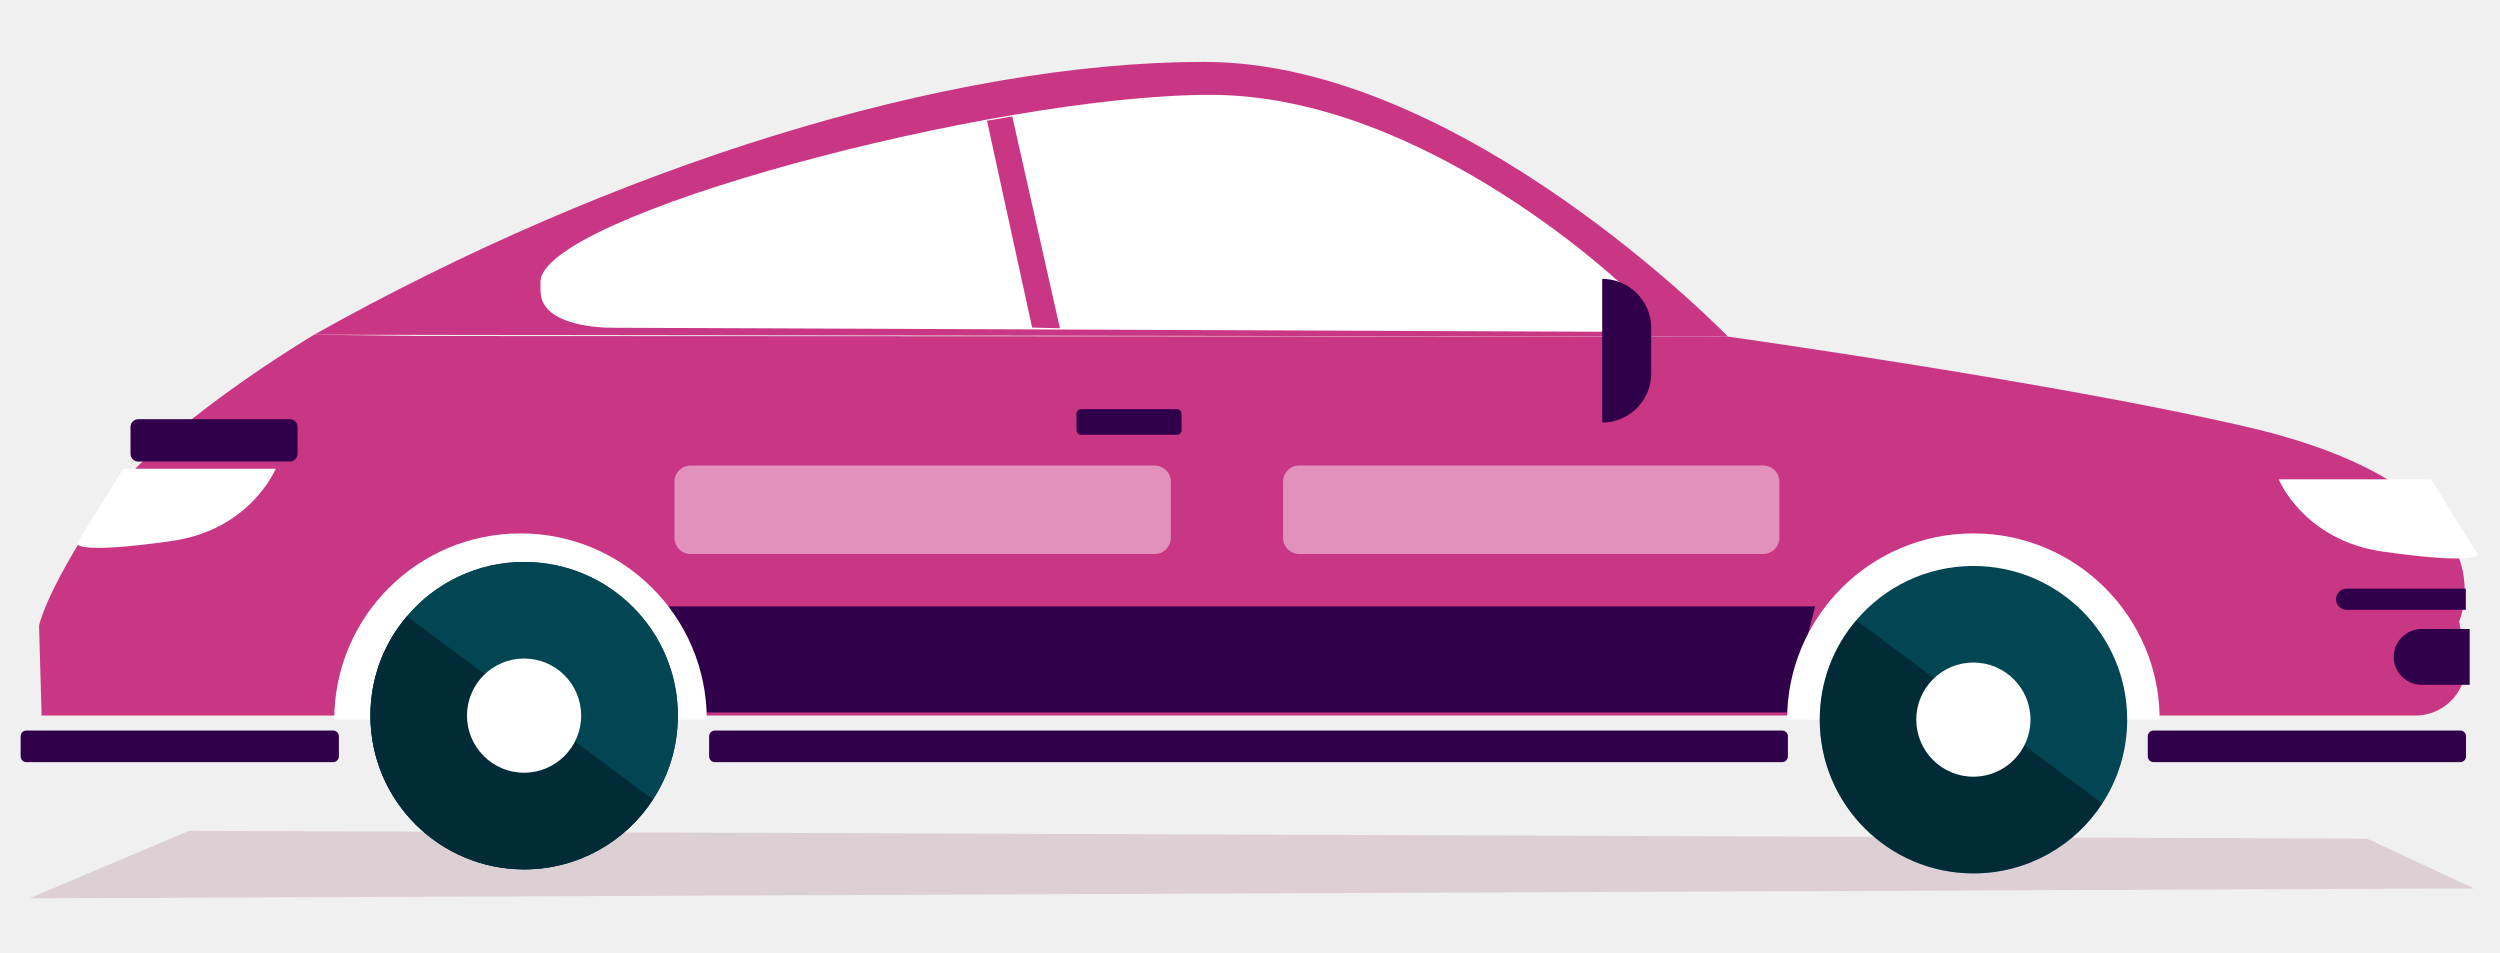
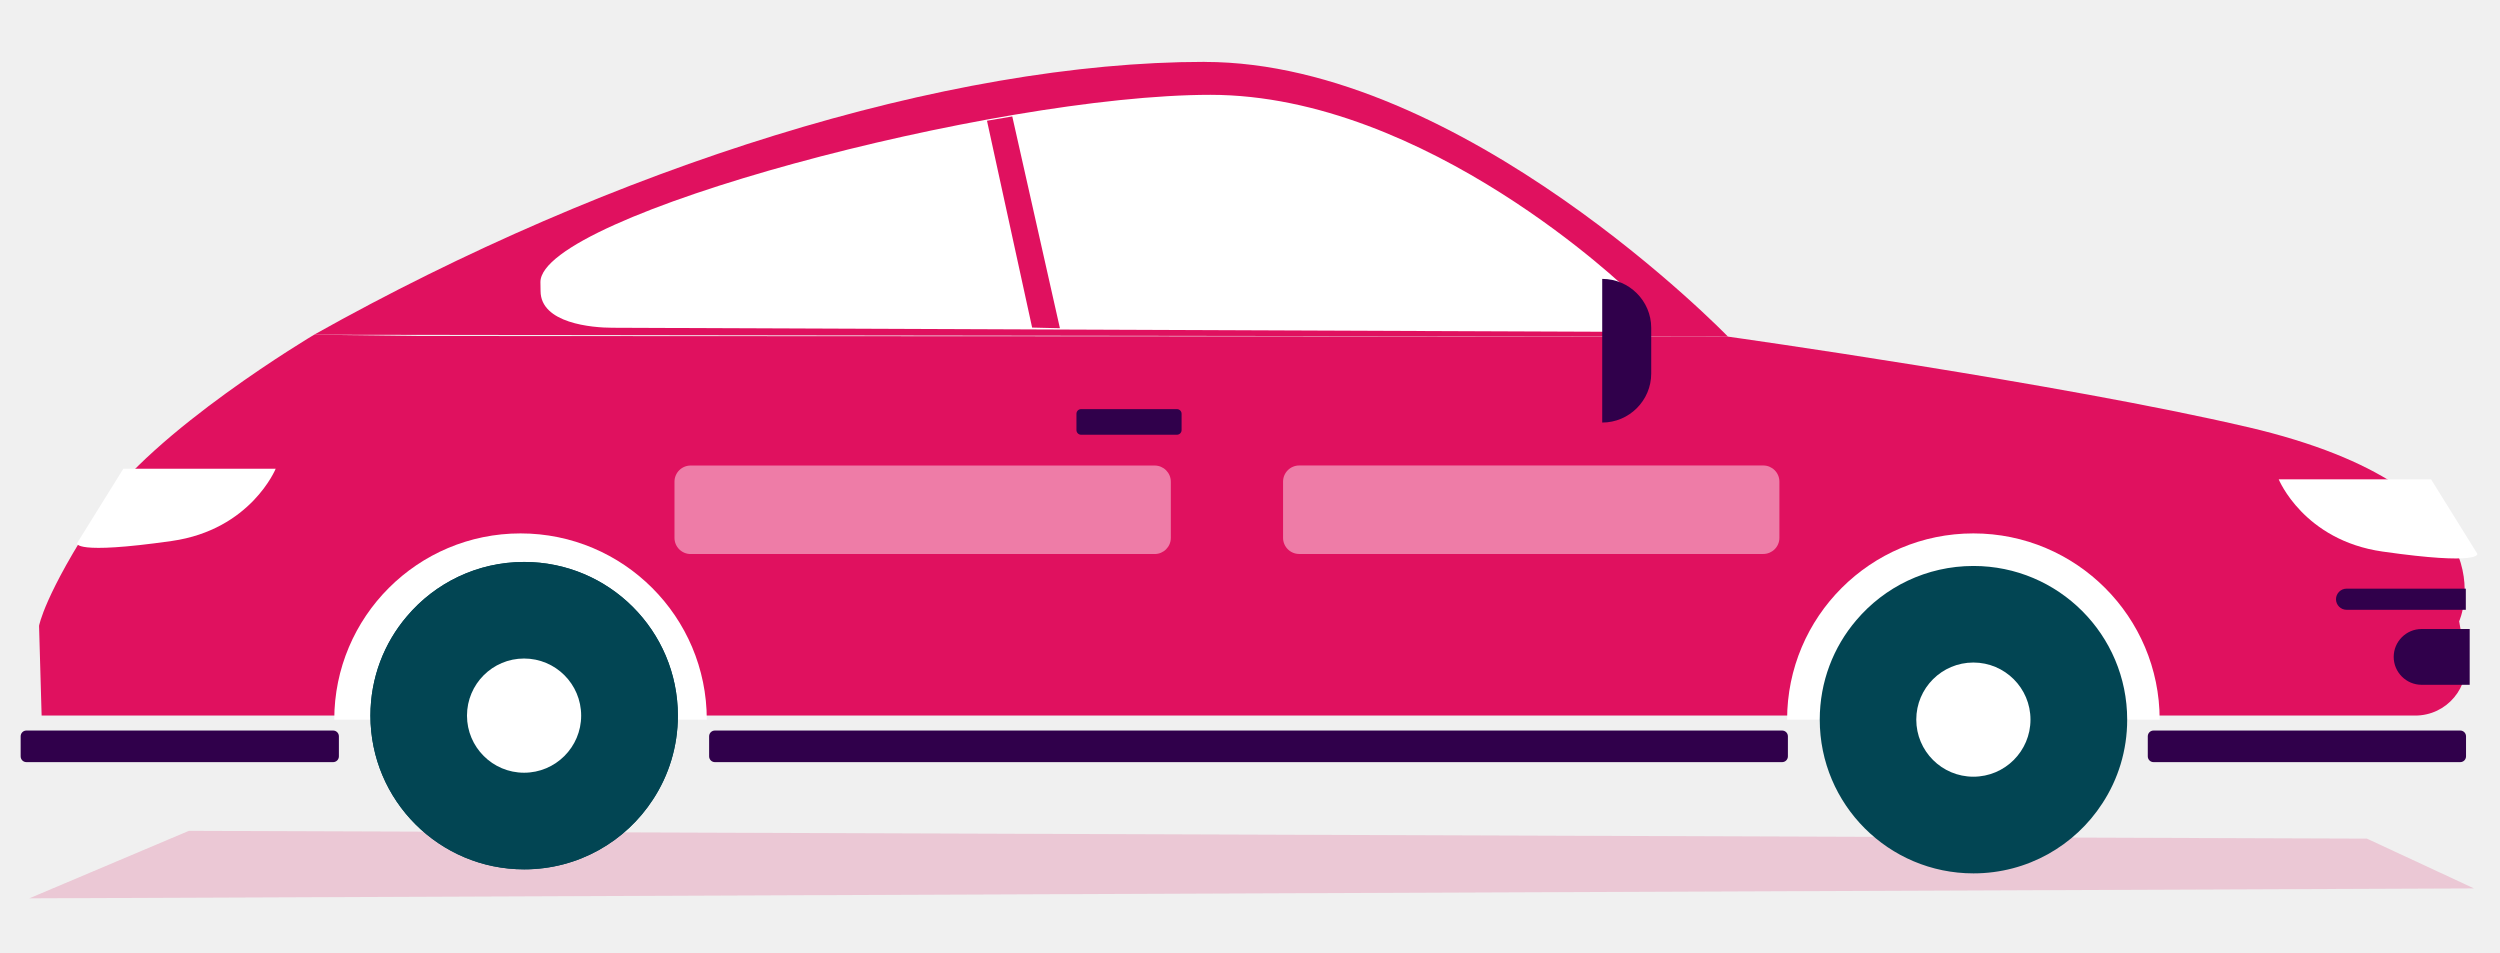
<svg xmlns="http://www.w3.org/2000/svg" width="84" height="32" viewBox="0 0 88 30" fill="none">
  <g style="mix-blend-mode:multiply" opacity="0.18">
-     <path d="M1.031 29.86L87.085 29.51L83.315 27.758L6.647 27.484L1.031 29.86Z" fill="#8F4160" />
+     <path d="M1.031 29.86L87.085 29.51L83.315 27.758L6.647 27.484L1.031 29.86Z" fill="#e0115f" />
  </g>
-   <path d="M42.406 0.416C33.339 0.416 21.595 4.106 11.055 10.02L60.825 10.088C60.825 10.088 51.473 0.418 42.406 0.418V0.416Z" fill="#c93684" />
-   <path d="M79.112 13.271C72.577 11.741 60.829 10.088 60.829 10.088L14.647 10.065L11.058 10.02C11.058 10.02 5.347 13.406 3.451 16.294C1.556 19.183 1.375 20.267 1.375 20.267L1.465 23.426H85.016C86.128 23.426 86.971 22.422 86.777 21.326L86.562 20.108C86.562 20.108 88.66 15.504 79.114 13.27L79.112 13.271Z" fill="#c93684" />
+   <path d="M42.406 0.416C33.339 0.416 21.595 4.106 11.055 10.02L60.825 10.088C60.825 10.088 51.473 0.418 42.406 0.418V0.416Z" fill="#e0115f" />
+   <path d="M79.112 13.271C72.577 11.741 60.829 10.088 60.829 10.088L14.647 10.065L11.058 10.02C11.058 10.02 5.347 13.406 3.451 16.294C1.556 19.183 1.375 20.267 1.375 20.267L1.465 23.426H85.016C86.128 23.426 86.971 22.422 86.777 21.326L86.562 20.108C86.562 20.108 88.66 15.504 79.114 13.27L79.112 13.271Z" fill="#e0115f" />
  <path d="M41.427 12.639H38.055C37.964 12.639 37.891 12.712 37.891 12.803V13.377C37.891 13.468 37.964 13.541 38.055 13.541H41.427C41.518 13.541 41.592 13.468 41.592 13.377V12.803C41.592 12.712 41.518 12.639 41.427 12.639Z" fill="#30004B" />
  <path d="M85.24 20.379C84.7 20.379 84.258 20.821 84.258 21.361C84.258 21.901 84.7 22.343 85.24 22.343H86.933V20.379H85.24Z" fill="#30004B" />
  <path d="M86.797 18.959H82.599C82.394 18.959 82.227 19.127 82.227 19.331C82.227 19.535 82.394 19.703 82.599 19.703H86.797V18.959Z" fill="#30004B" />
-   <path d="M62.94 23.317H24.407L23.453 19.584H63.893L62.94 23.317Z" fill="#30004B" />
+   <path d="M62.94 23.317H24.407L23.453 19.584H63.893L62.94 23.317Z" fill="#e0115f" />
  <path d="M62.731 23.953H25.164C25.052 23.953 24.961 24.044 24.961 24.156V24.862C24.961 24.974 25.052 25.065 25.164 25.065H62.731C62.843 25.065 62.934 24.974 62.934 24.862V24.156C62.934 24.044 62.843 23.953 62.731 23.953Z" fill="#30004B" />
  <path d="M11.726 23.953H0.929C0.817 23.953 0.727 24.044 0.727 24.156V24.862C0.727 24.974 0.817 25.065 0.929 25.065H11.726C11.838 25.065 11.929 24.974 11.929 24.862V24.156C11.929 24.044 11.838 23.953 11.726 23.953Z" fill="#30004B" />
  <path d="M86.601 23.953H75.804C75.692 23.953 75.602 24.044 75.602 24.156V24.862C75.602 24.974 75.692 25.065 75.804 25.065H86.601C86.713 25.065 86.804 24.974 86.804 24.862V24.156C86.804 24.044 86.713 23.953 86.601 23.953Z" fill="#30004B" />
  <path d="M4.341 14.738H9.704C9.704 14.738 8.83 16.883 6.049 17.28C2.574 17.776 2.712 17.36 2.712 17.36L4.341 14.738Z" fill="white" />
  <path d="M85.574 15.111H80.211C80.211 15.111 81.085 17.256 83.866 17.653C87.341 18.149 87.203 17.733 87.203 17.733L85.574 15.111Z" fill="white" />
  <path opacity="0.45" d="M62.066 14.623H45.733C45.419 14.623 45.164 14.878 45.164 15.192V17.17C45.164 17.484 45.419 17.738 45.733 17.738H62.066C62.38 17.738 62.635 17.484 62.635 17.17V15.192C62.635 14.878 62.38 14.623 62.066 14.623Z" fill="white" />
  <path opacity="0.45" d="M40.644 14.625H24.311C23.997 14.625 23.742 14.88 23.742 15.194V17.172C23.742 17.486 23.997 17.74 24.311 17.74H40.644C40.958 17.74 41.213 17.486 41.213 17.172V15.194C41.213 14.88 40.958 14.625 40.644 14.625Z" fill="white" />
  <path d="M56.998 9.918L21.558 9.775C20.846 9.775 19.028 9.62 19.028 8.481L19.023 8.168C19.023 5.821 34.994 1.576 42.608 1.576C50.221 1.576 57.335 8.481 57.335 8.481C57.335 8.458 56.998 9.883 56.998 9.918Z" fill="white" />
-   <path d="M35.632 2.336L37.309 9.792L36.331 9.769L34.742 2.488L35.632 2.336Z" fill="#c93684" />
+   <path d="M35.632 2.336L37.309 9.792L36.331 9.769L34.742 2.488L35.632 2.336Z" fill="#e0115f" />
  <path d="M56.398 8.055V13.112C57.347 13.112 58.123 12.336 58.123 11.387V9.779C58.123 8.831 57.347 8.055 56.398 8.055Z" fill="#30004B" />
-   <path d="M10.202 12.994H4.866C4.716 12.994 4.594 13.116 4.594 13.267V14.212C4.594 14.363 4.716 14.485 4.866 14.485H10.202C10.352 14.485 10.474 14.363 10.474 14.212V13.267C10.474 13.116 10.352 12.994 10.202 12.994Z" fill="#30004B" />
+   <path d="M10.202 12.994H4.866C4.716 12.994 4.594 13.116 4.594 13.267V14.212C4.594 14.363 4.716 14.485 4.866 14.485H10.202C10.352 14.485 10.474 14.363 10.474 14.212V13.267C10.474 13.116 10.352 12.994 10.202 12.994Z" fill="oklch(68.1% 0.162 75.834)" />
  <path d="M62.906 23.57C62.906 19.948 65.843 17.014 69.463 17.014C73.084 17.014 76.02 19.95 76.02 23.57" fill="white" />
  <path d="M74.877 23.57C74.877 24.658 74.557 25.672 74.002 26.518C73.041 28.002 71.367 28.981 69.466 28.981C66.478 28.981 64.055 26.557 64.055 23.57C64.055 22.237 64.536 21.014 65.339 20.073C66.329 18.901 67.815 18.16 69.466 18.16C72.455 18.16 74.877 20.583 74.877 23.57Z" fill="#024553" />
  <g style="mix-blend-mode:multiply" opacity="0.49">
-     <path d="M74.002 26.519C73.041 28.003 71.367 28.981 69.466 28.981C66.478 28.981 64.055 26.558 64.055 23.571C64.055 22.238 64.536 21.015 65.339 20.074L68.087 22.116L71.258 24.479L74.001 26.52L74.002 26.519Z" fill="#024553" />
+     <path d="M74.002 26.519C73.041 28.003 71.367 28.981 69.466 28.981C66.478 28.981 64.055 26.558 64.055 23.571C64.055 22.238 64.536 21.015 65.339 20.074L68.087 22.116L71.258 24.479L74.001 26.52L74.002 26.519Z" fill="oklch(68.1% 0.162 75.834)" />
  </g>
  <path d="M71.473 23.568C71.473 24.679 70.572 25.578 69.463 25.578C68.354 25.578 67.453 24.679 67.453 23.568C67.453 22.458 68.353 21.559 69.463 21.559C70.573 21.559 71.473 22.458 71.473 23.568Z" fill="white" />
  <path d="M11.766 23.57C11.766 19.948 14.702 17.014 18.323 17.014C21.943 17.014 24.879 19.95 24.879 23.57" fill="white" />
  <path d="M23.861 23.428C23.861 24.516 23.541 25.529 22.987 26.375C22.026 27.859 20.352 28.838 18.451 28.838C15.462 28.838 13.039 26.415 13.039 23.428C13.039 22.094 13.521 20.872 14.324 19.931C15.313 18.759 16.799 18.018 18.451 18.018C21.439 18.018 23.861 20.441 23.861 23.428Z" fill="#024553" />
  <g style="mix-blend-mode:multiply" opacity="0.49">
-     <path d="M22.987 26.374C22.026 27.858 20.352 28.837 18.451 28.837C15.462 28.837 13.039 26.414 13.039 23.427C13.039 22.093 13.521 20.87 14.324 19.93L17.071 21.971L20.242 24.334L22.985 26.376L22.987 26.374Z" fill="#024553" />
+     <path d="M22.987 26.374C22.026 27.858 20.352 28.837 18.451 28.837C15.462 28.837 13.039 26.414 13.039 23.427C13.039 22.093 13.521 20.87 14.324 19.93L17.071 21.971L20.242 24.334L22.985 26.376L22.987 26.374Z" fill="oklch(68.1% 0.162 75.834)" />
  </g>
  <path d="M20.457 23.424C20.457 24.534 19.556 25.434 18.447 25.434C17.339 25.434 16.438 24.534 16.438 23.424C16.438 22.314 17.337 21.414 18.447 21.414C19.558 21.414 20.457 22.314 20.457 23.424Z" fill="white" />
  <path d="M23.861 23.43C23.861 24.518 23.541 25.531 22.987 26.377C22.026 27.861 20.352 28.84 18.451 28.84C15.462 28.84 13.039 26.417 13.039 23.43C13.039 22.096 13.521 20.873 14.324 19.933C15.313 18.761 16.799 18.02 18.451 18.02C21.439 18.02 23.861 20.443 23.861 23.43Z" fill="#024553" />
  <g style="mix-blend-mode:multiply" opacity="0.49">
-     <path d="M22.987 26.378C22.026 27.862 20.352 28.841 18.451 28.841C15.462 28.841 13.039 26.418 13.039 23.431C13.039 22.097 13.521 20.874 14.324 19.934L17.071 21.975L20.242 24.338L22.985 26.38L22.987 26.378Z" fill="#024553" />
+     <path d="M22.987 26.378C22.026 27.862 20.352 28.841 18.451 28.841C15.462 28.841 13.039 26.418 13.039 23.431C13.039 22.097 13.521 20.874 14.324 19.934L17.071 21.975L20.242 24.338L22.985 26.38L22.987 26.378Z" fill="oklch(68.1% 0.162 75.834)" />
  </g>
  <path d="M20.457 23.428C20.457 24.538 19.556 25.438 18.447 25.438C17.339 25.438 16.438 24.538 16.438 23.428C16.438 22.318 17.337 21.418 18.447 21.418C19.558 21.418 20.457 22.318 20.457 23.428Z" fill="white" />
</svg>
